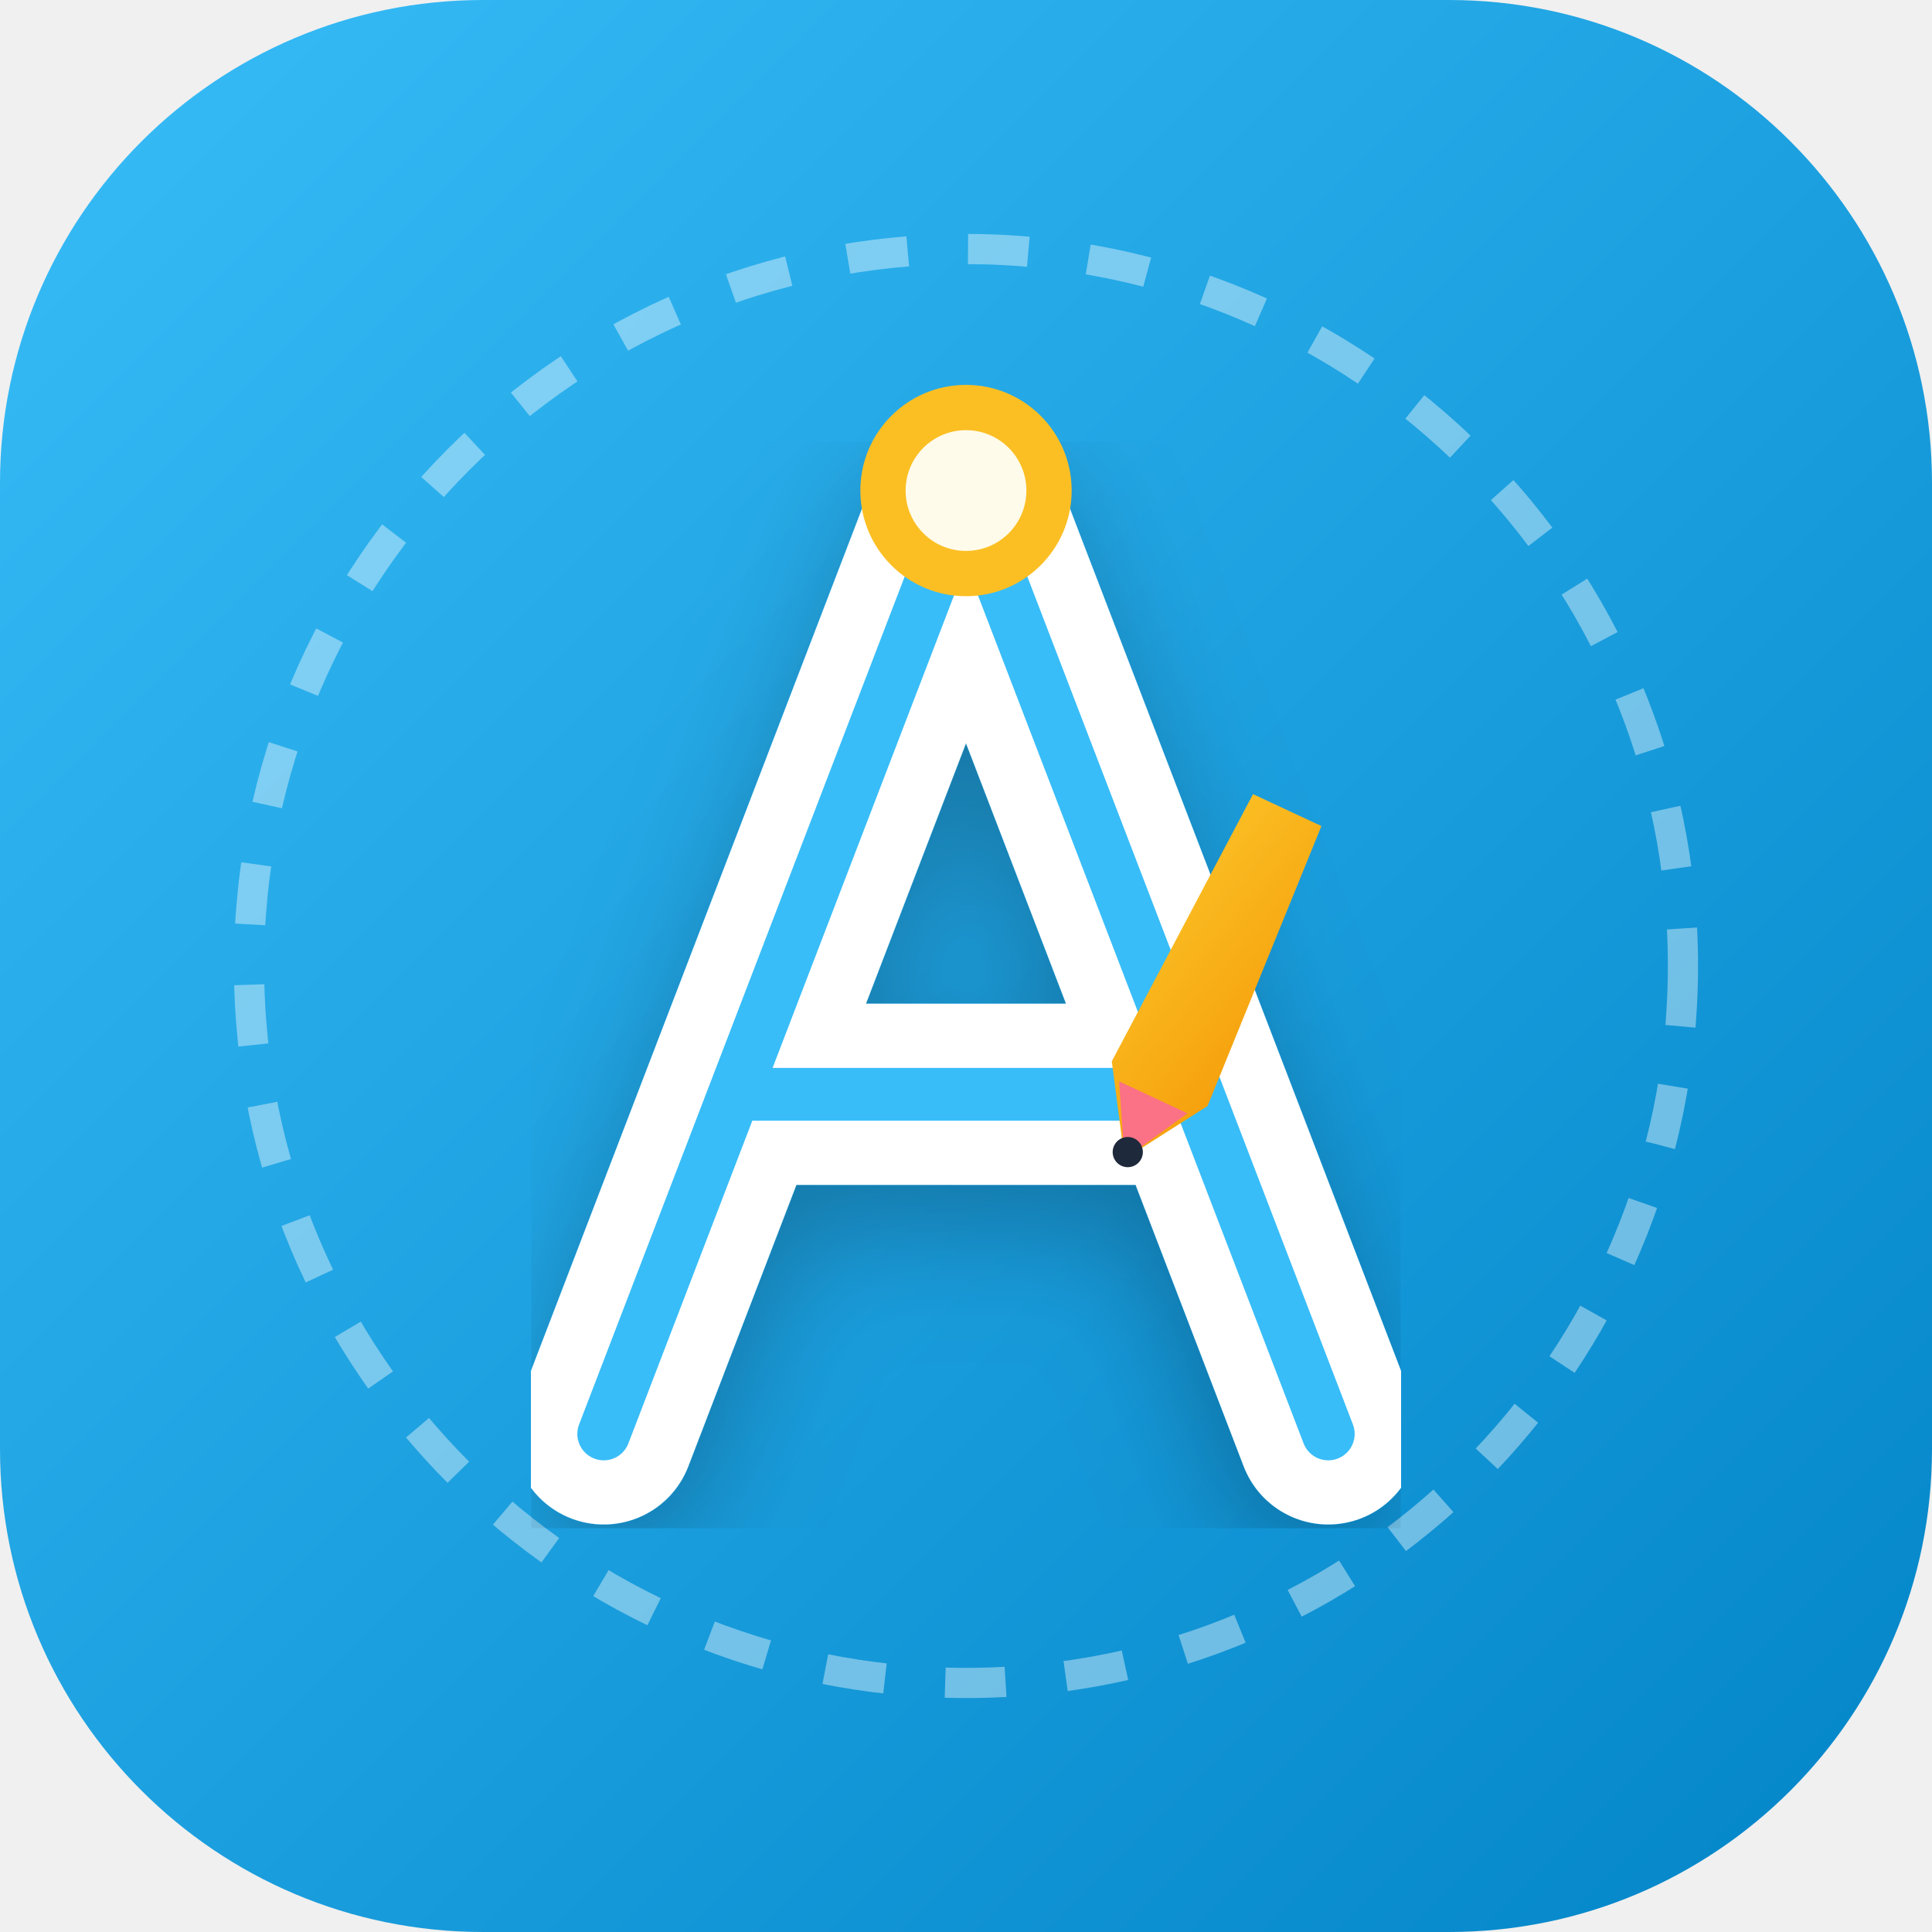
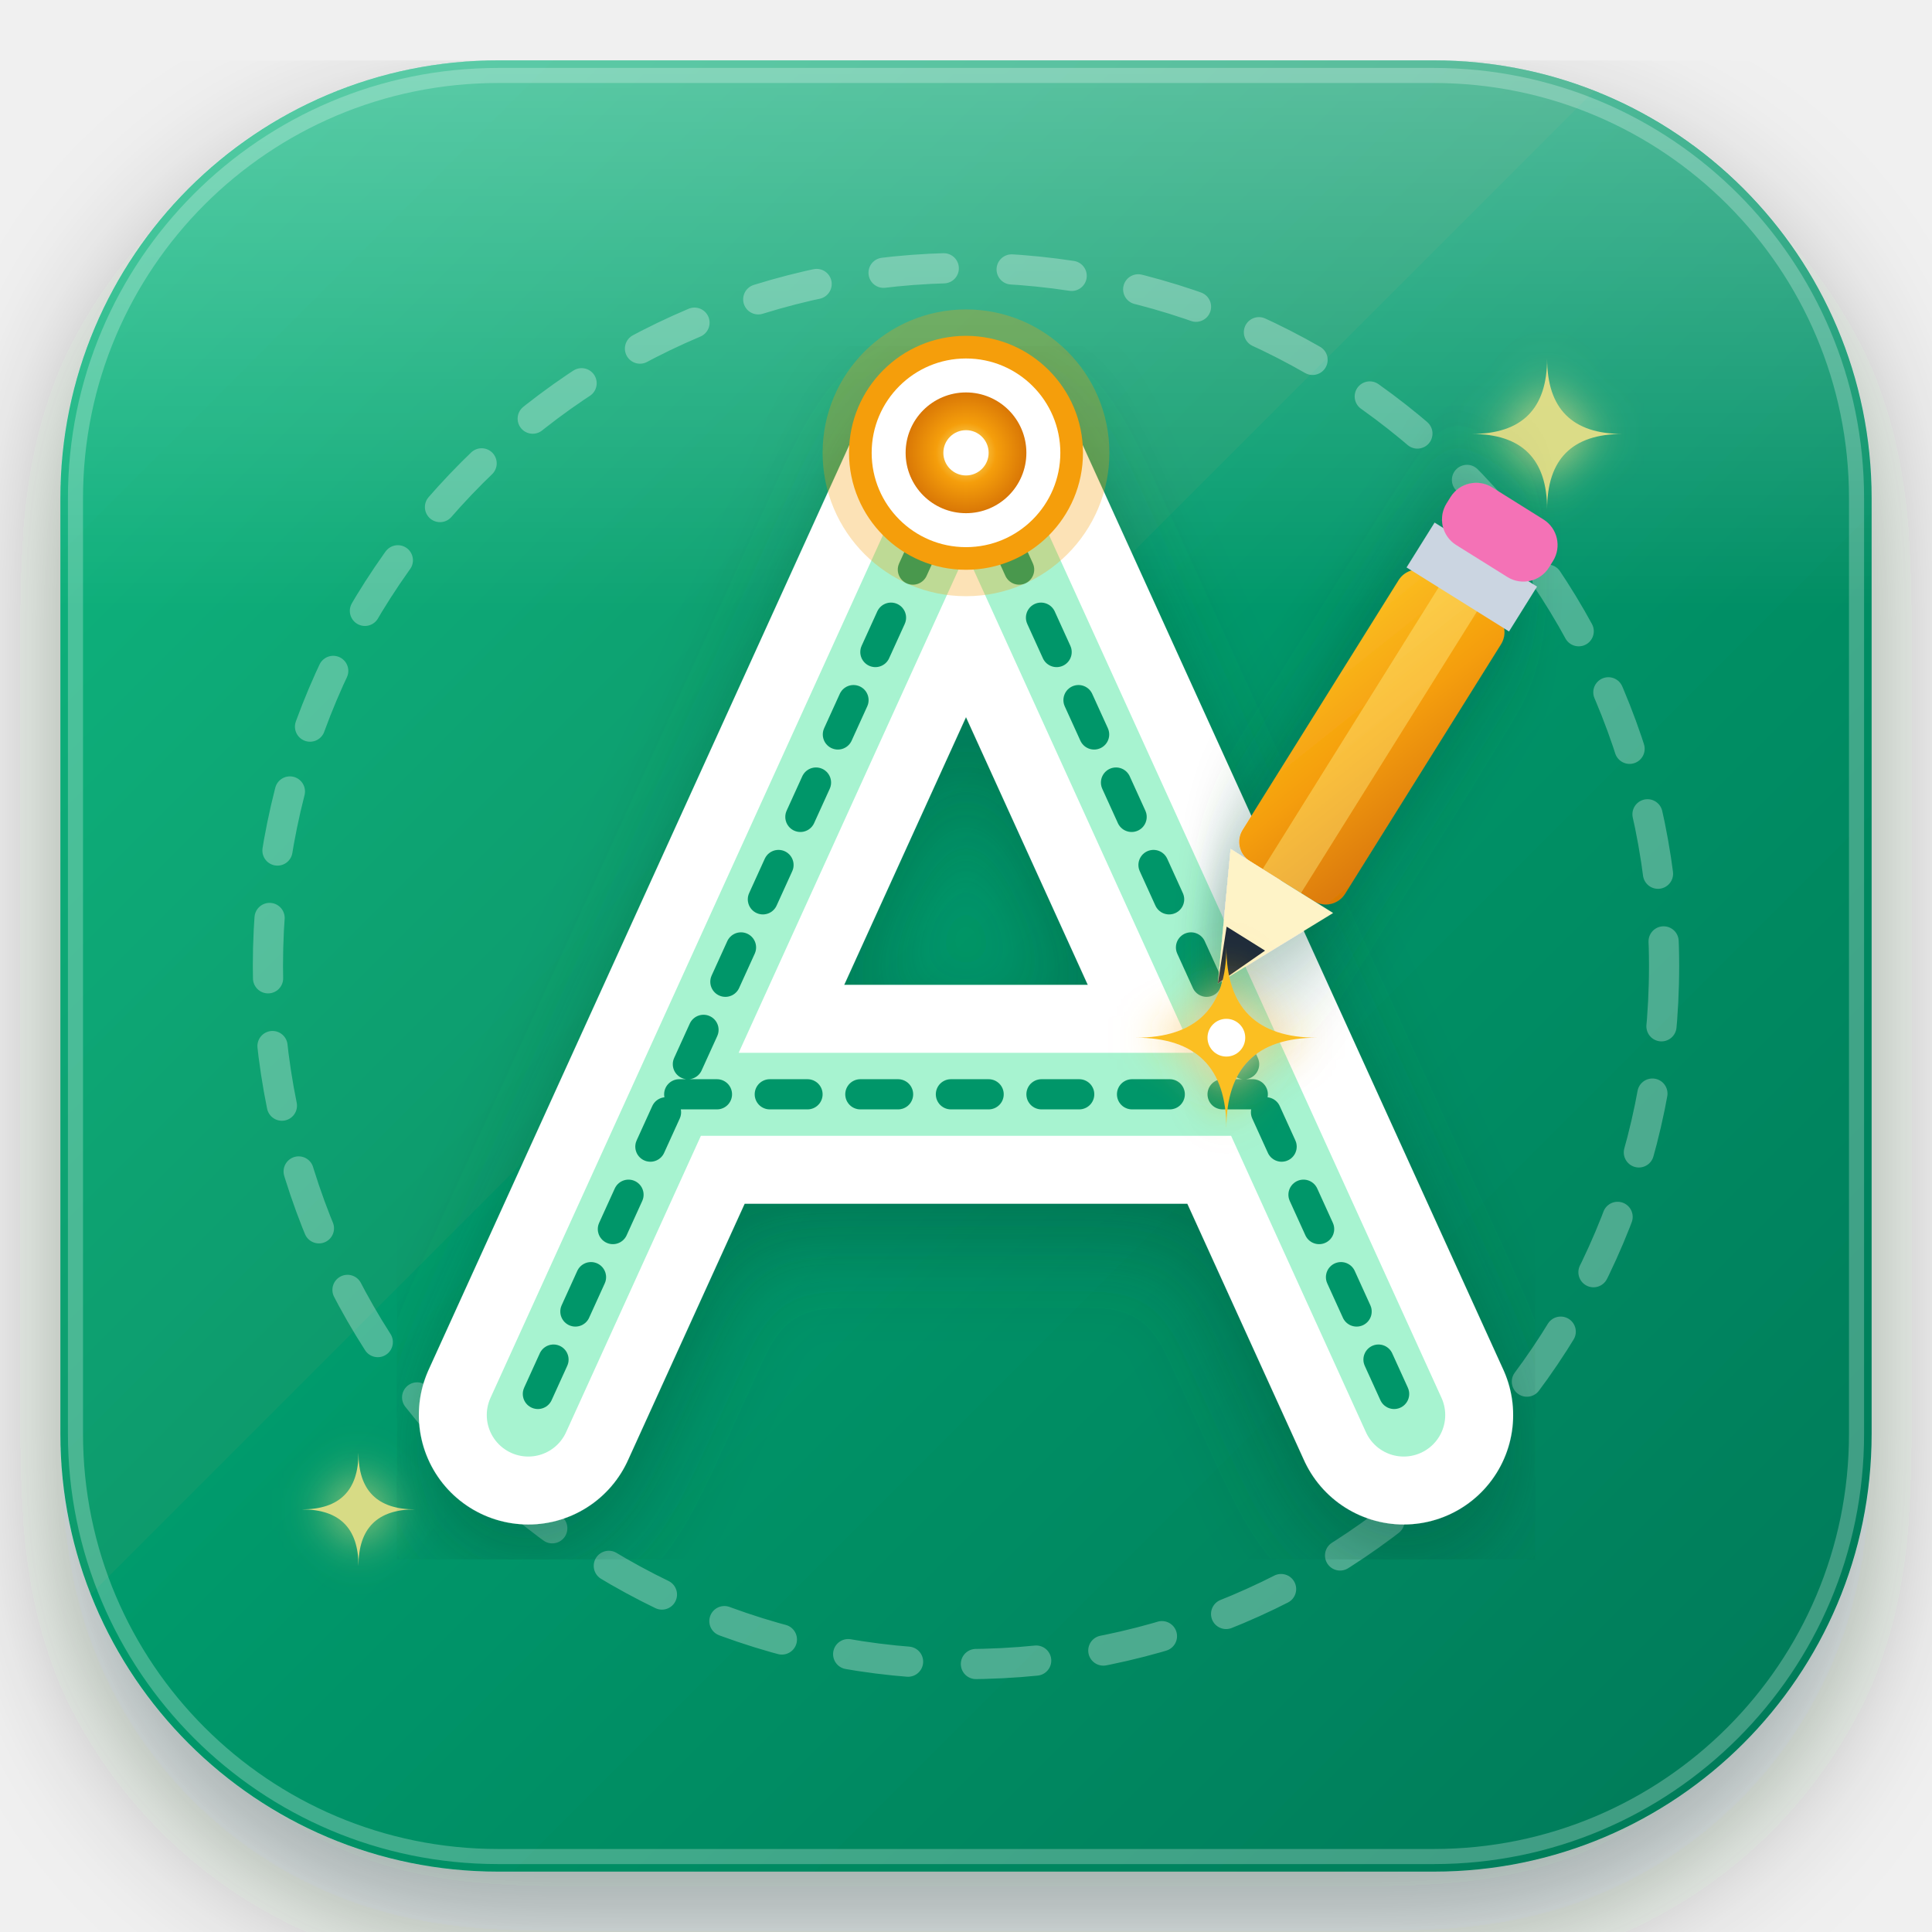
<svg xmlns="http://www.w3.org/2000/svg" viewBox="0 0 512 512" width="512" height="512">
  <defs>
-     <linearGradient id="bgGrad" x1="0%" y1="0%" x2="100%" y2="100%">
-       <stop offset="0%" stop-color="#38bdf8" />
-       <stop offset="100%" stop-color="#0284c7" />
+     <linearGradient id="iconBg" x1="0%" y1="0%" x2="100%" y2="100%">
+       <stop offset="0%" stop-color="#10b981" />
+       <stop offset="50%" stop-color="#059669" />
+       <stop offset="100%" stop-color="#047857" />
    </linearGradient>
-     <linearGradient id="pencilGrad" x1="0%" y1="0%" x2="100%" y2="100%">
+     <linearGradient id="glossGrad" x1="0%" y1="0%" x2="0%" y2="100%">
+       <stop offset="0%" stop-color="#ffffff" stop-opacity="0.32" />
+       <stop offset="60%" stop-color="#ffffff" stop-opacity="0.0" />
+     </linearGradient>
+     <linearGradient id="pencilWood" x1="0%" y1="0%" x2="100%" y2="100%">
      <stop offset="0%" stop-color="#fbbf24" />
-       <stop offset="100%" stop-color="#f59e0b" />
+       <stop offset="50%" stop-color="#f59e0b" />
+       <stop offset="100%" stop-color="#d97706" />
    </linearGradient>
-     <filter id="shadow" x="-10%" y="-10%" width="120%" height="120%">
-       <feDropShadow dx="0" dy="12" stdDeviation="16" flood-opacity="0.25" />
+     <radialGradient id="starGlow" cx="50%" cy="50%" r="50%">
+       <stop offset="0%" stop-color="#fef08a" />
+       <stop offset="50%" stop-color="#f59e0b" />
+       <stop offset="100%" stop-color="#d97706" />
+     </radialGradient>
+     <filter id="cardShadow" x="-10%" y="-10%" width="120%" height="125%">
+       <feDropShadow dx="0" dy="16" stdDeviation="18" flood-color="#022c22" flood-opacity="0.35" />
+     </filter>
+     <filter id="letterShadow" x="-15%" y="-15%" width="130%" height="130%">
+       <feDropShadow dx="0" dy="10" stdDeviation="12" flood-color="#064e3b" flood-opacity="0.4" />
+     </filter>
+     <filter id="sparkleGlow" x="-30%" y="-30%" width="160%" height="160%">
+       <feGaussianBlur stdDeviation="6" result="blur" />
+       <feComposite in="SourceGraphic" in2="blur" operator="over" />
    </filter>
  </defs>
-   <rect width="512" height="512" rx="128" fill="url(#bgGrad)" />
-   <circle cx="256" cy="256" r="190" fill="none" stroke="#ffffff" stroke-width="8" stroke-dasharray="16 16" opacity="0.4" />
-   <g filter="url(#shadow)">
-     <path d="M 160 380 L 256 130 L 352 380 M 200 290 L 312 290" fill="none" stroke="#ffffff" stroke-width="48" stroke-linecap="round" stroke-linejoin="round" />
-     <path d="M 160 380 L 256 130 L 352 380 M 200 290 L 312 290" fill="none" stroke="#38bdf8" stroke-width="14" stroke-linecap="round" stroke-linejoin="round" />
+   <rect x="16" y="16" width="480" height="480" rx="116" fill="url(#iconBg)" filter="url(#cardShadow)" />
+   <path d="M 16 132 C 16 68, 68 16, 132 16 L 380 16 C 444 16, 496 68, 496 132 L 496 240 C 350 210, 160 220, 16 260 Z" fill="url(#glossGrad)" />
+   <rect x="20" y="20" width="472" height="472" rx="112" fill="none" stroke="#ffffff" stroke-width="4" stroke-opacity="0.25" />
+   <circle cx="256" cy="256" r="185" fill="none" stroke="#ffffff" stroke-width="8" stroke-dasharray="16 18" stroke-linecap="round" opacity="0.3" />
+   <g fill="#fde68a" opacity="0.85" filter="url(#sparkleGlow)">
+     <path d="M 410 95 Q 410 115, 390 115 Q 410 115, 410 135 Q 410 115, 430 115 Q 410 115, 410 95 Z" />
+     <path d="M 95 385 Q 95 400, 80 400 Q 95 400, 95 415 Q 95 400, 110 400 Q 95 400, 95 385 Z" />
  </g>
-   <g transform="translate(256, 130)">
-     <circle cx="0" cy="0" r="28" fill="#fbbf24" />
-     <circle cx="0" cy="0" r="16" fill="#fffbeb" />
+   <g filter="url(#letterShadow)">
+     <path d="M 256 120 L 140 375 M 256 120 L 372 375 M 180 290 L 332 290" fill="none" stroke="#ffffff" stroke-width="58" stroke-linecap="round" stroke-linejoin="round" />
+     <path d="M 256 120 L 140 375 M 256 120 L 372 375 M 180 290 L 332 290" fill="none" stroke="#a7f3d0" stroke-width="22" stroke-linecap="round" stroke-linejoin="round" />
+     <path d="M 256 120 L 140 375 M 256 120 L 372 375 M 180 290 L 332 290" fill="none" stroke="#059669" stroke-width="8" stroke-dasharray="10 14" stroke-linecap="round" stroke-linejoin="round" />
  </g>
-   <g transform="translate(320, 260) rotate(25)">
-     <path d="M-10,-50 L10,-50 L14,30 L0,52 L-14,30 Z" fill="url(#pencilGrad)" />
-     <polygon points="0,52 -10,34 10,34" fill="#fb7185" />
-     <circle cx="0" cy="50" r="4" fill="#1e293b" />
+   <g transform="translate(256, 120)">
+     <circle cx="0" cy="0" r="38" fill="#f59e0b" opacity="0.3" />
+     <circle cx="0" cy="0" r="28" fill="#ffffff" stroke="#f59e0b" stroke-width="6" />
+     <circle cx="0" cy="0" r="16" fill="url(#starGlow)" />
+     <circle cx="0" cy="0" r="6" fill="#ffffff" />
+   </g>
+   <g transform="translate(345, 225) rotate(32)" filter="url(#letterShadow)">
+     <rect x="-16" y="-80" width="32" height="90" rx="6" fill="url(#pencilWood)" />
+     <rect x="-6" y="-80" width="12" height="90" fill="#fef08a" opacity="0.4" />
+     <rect x="-16" y="-92" width="32" height="14" fill="#cbd5e1" />
+     <rect x="-16" y="-108" width="32" height="18" rx="8" fill="#f472b6" />
+     <polygon points="-16,10 16,10 0,42" fill="#fef3c7" />
+     <polygon points="-6,28 6,28 0,42" fill="#1e293b" />
+   </g>
+   <g transform="translate(325, 275)" filter="url(#sparkleGlow)">
+     <path d="M 0,-24 Q 0,0 -24,0 Q 0,0 0,24 Q 0,0 24,0 Q 0,0 0,-24 Z" fill="#fbbf24" />
+     <circle cx="0" cy="0" r="5" fill="#ffffff" />
  </g>
</svg>
